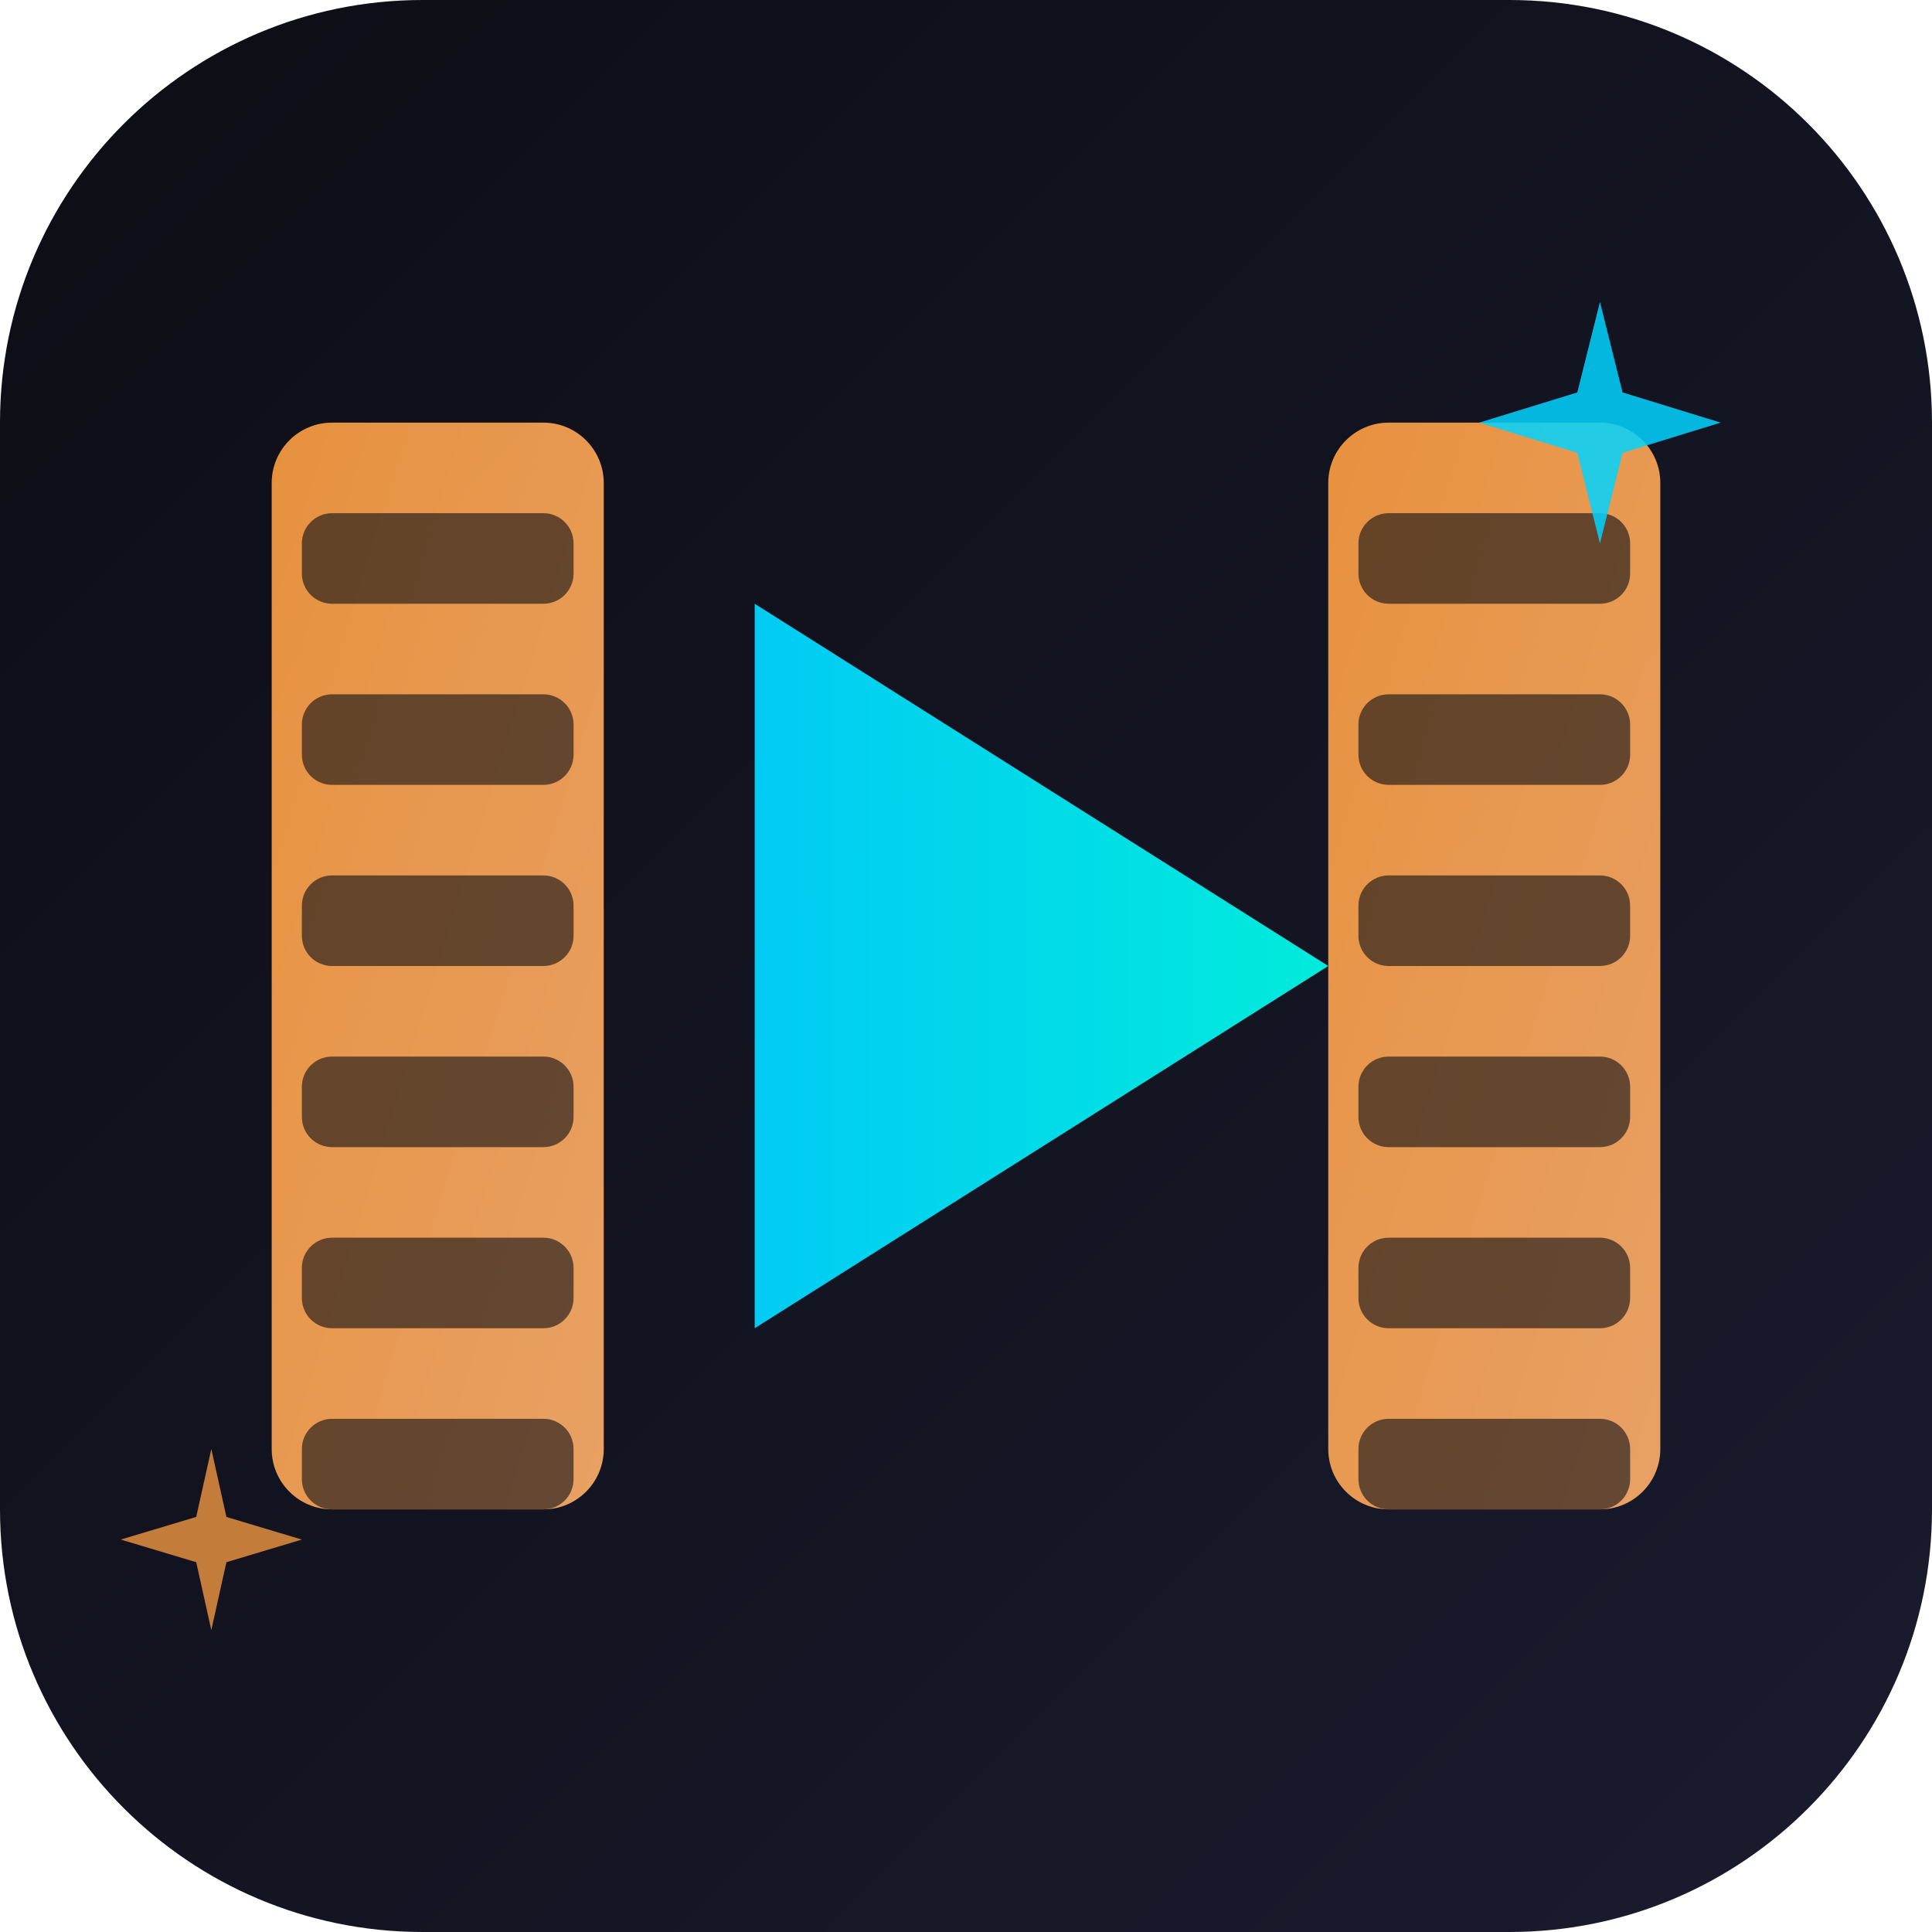
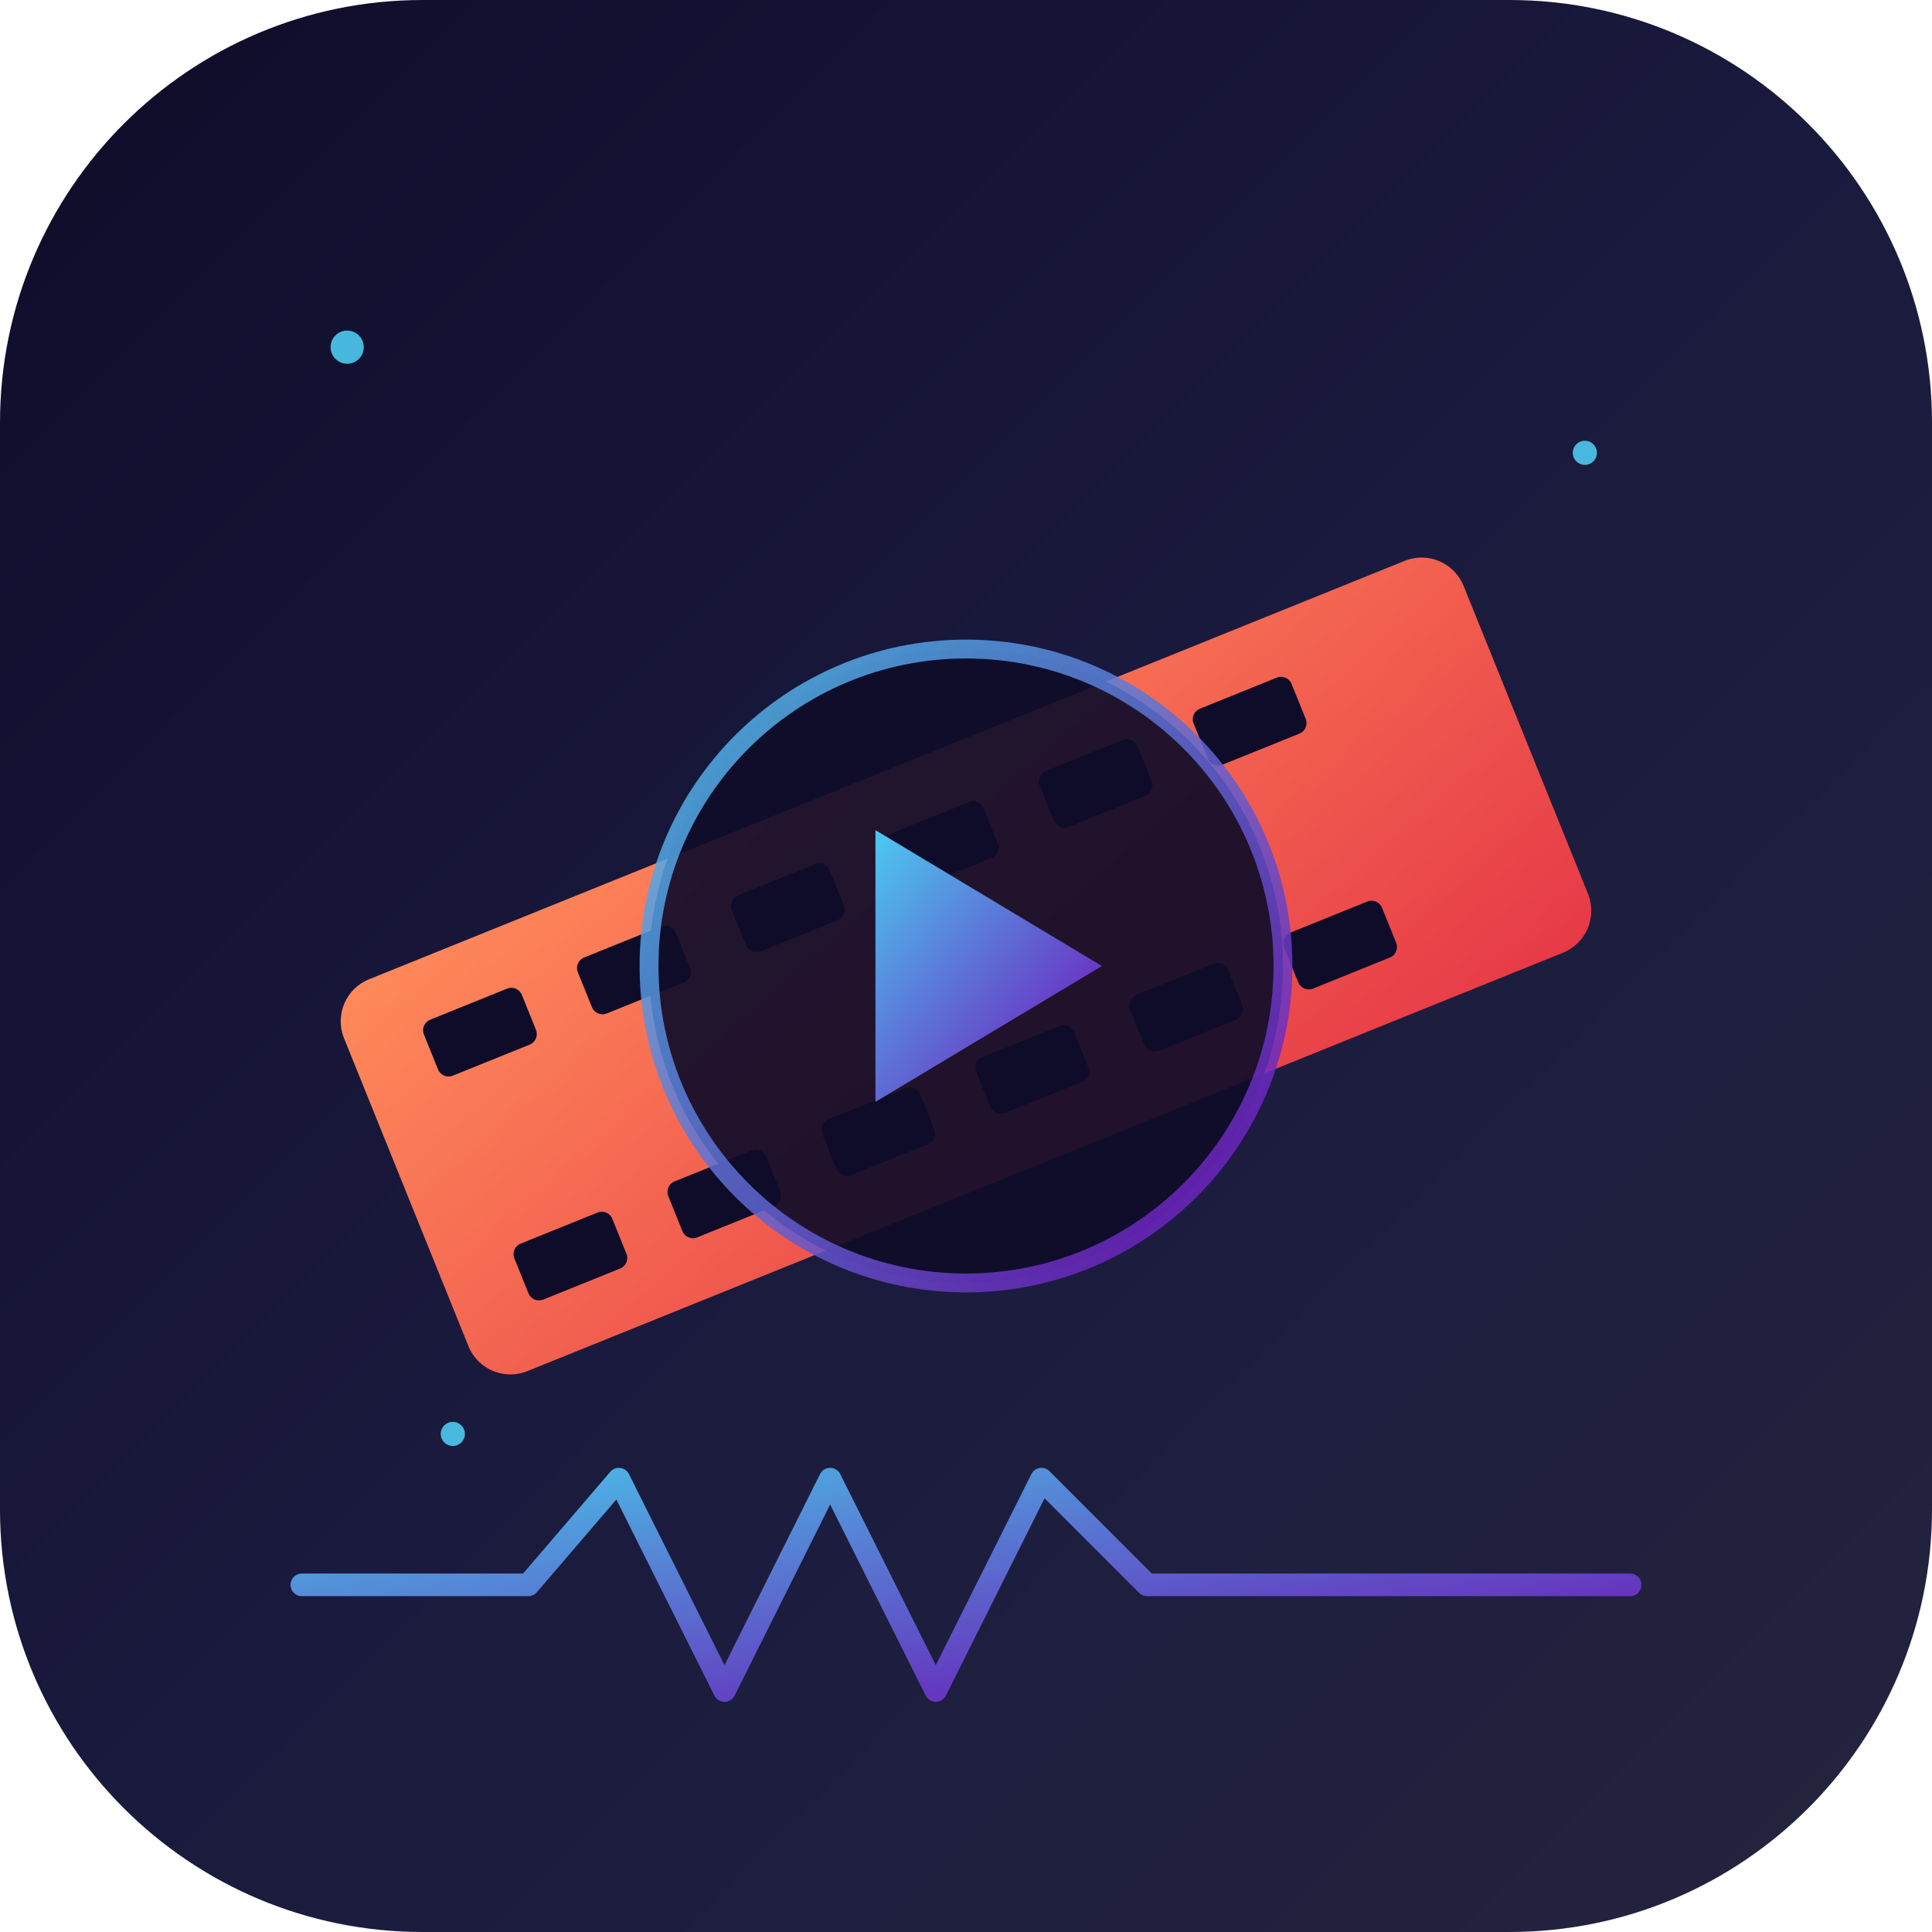
- <svg xmlns="http://www.w3.org/2000/svg" viewBox="0 0 128 128" width="128" height="128">
+ <svg xmlns="http://www.w3.org/2000/svg" viewBox="0 0 256 256" width="256" height="256" role="img" aria-label="StoryFab logo">
  <defs>
-     <linearGradient id="bg" x1="0%" y1="0%" x2="100%" y2="100%">
-       <stop offset="0%" stop-color="#0C0D14" />
-       <stop offset="100%" stop-color="#1A1B2E" />
+     <linearGradient id="bgGradP" x1="0%" y1="0%" x2="100%" y2="100%">
+       <stop offset="0%" stop-color="#0f0c29" />
+       <stop offset="50%" stop-color="#1a1a3e" />
+       <stop offset="100%" stop-color="#24243e" />
    </linearGradient>
-     <linearGradient id="film" x1="0%" y1="0%" x2="100%" y2="100%">
-       <stop offset="0%" stop-color="#FF9F43" />
-       <stop offset="100%" stop-color="#FFB06B" />
+     <linearGradient id="filmGradP" x1="0%" y1="0%" x2="100%" y2="100%">
+       <stop offset="0%" stop-color="#ff8a5b" />
+       <stop offset="100%" stop-color="#e63946" />
    </linearGradient>
-     <linearGradient id="spark" x1="0%" y1="0%" x2="100%" y2="0%">
-       <stop offset="0%" stop-color="#00D4FF" />
-       <stop offset="100%" stop-color="#00F5E4" />
+     <linearGradient id="aiGradP" x1="0%" y1="0%" x2="100%" y2="100%">
+       <stop offset="0%" stop-color="#4cc9f0" />
+       <stop offset="100%" stop-color="#7209b7" />
    </linearGradient>
  </defs>
-   <rect width="128" height="128" rx="28" fill="url(#bg)" />
-   <rect x="18" y="28" width="22" height="72" rx="4" fill="url(#film)" opacity="0.9" />
-   <rect x="20" y="34" width="18" height="6" rx="2" fill="#0C0D14" opacity="0.6" />
-   <rect x="20" y="46" width="18" height="6" rx="2" fill="#0C0D14" opacity="0.6" />
-   <rect x="20" y="58" width="18" height="6" rx="2" fill="#0C0D14" opacity="0.6" />
-   <rect x="20" y="70" width="18" height="6" rx="2" fill="#0C0D14" opacity="0.6" />
-   <rect x="20" y="82" width="18" height="6" rx="2" fill="#0C0D14" opacity="0.6" />
-   <rect x="20" y="94" width="18" height="6" rx="2" fill="#0C0D14" opacity="0.6" />
-   <rect x="88" y="28" width="22" height="72" rx="4" fill="url(#film)" opacity="0.9" />
-   <rect x="90" y="34" width="18" height="6" rx="2" fill="#0C0D14" opacity="0.6" />
-   <rect x="90" y="46" width="18" height="6" rx="2" fill="#0C0D14" opacity="0.6" />
-   <rect x="90" y="58" width="18" height="6" rx="2" fill="#0C0D14" opacity="0.6" />
-   <rect x="90" y="70" width="18" height="6" rx="2" fill="#0C0D14" opacity="0.6" />
-   <rect x="90" y="82" width="18" height="6" rx="2" fill="#0C0D14" opacity="0.6" />
-   <rect x="90" y="94" width="18" height="6" rx="2" fill="#0C0D14" opacity="0.6" />
-   <polygon points="50,40 50,88 88,64" fill="url(#spark)" opacity="0.95" />
-   <g transform="translate(98, 20)">
-     <path d="M8,0 L9.5,6 L16,8 L9.5,10 L8,16 L6.5,10 L0,8 L6.5,6 Z" fill="#00D4FF" opacity="0.85" />
+   <rect x="0" y="0" width="256" height="256" rx="56" ry="56" fill="url(#bgGradP)" />
+   <g transform="rotate(-22 128 128)">
+     <rect x="48" y="100" width="160" height="56" rx="6" ry="6" fill="url(#filmGradP)" />
+     <g fill="#0f0c29">
+       <rect x="58" y="108" width="14" height="8" rx="1.5" />
+       <rect x="80" y="108" width="14" height="8" rx="1.5" />
+       <rect x="102" y="108" width="14" height="8" rx="1.5" />
+       <rect x="124" y="108" width="14" height="8" rx="1.5" />
+       <rect x="146" y="108" width="14" height="8" rx="1.5" />
+       <rect x="168" y="108" width="14" height="8" rx="1.5" />
+       <rect x="58" y="140" width="14" height="8" rx="1.5" />
+       <rect x="80" y="140" width="14" height="8" rx="1.5" />
+       <rect x="102" y="140" width="14" height="8" rx="1.5" />
+       <rect x="124" y="140" width="14" height="8" rx="1.5" />
+       <rect x="146" y="140" width="14" height="8" rx="1.5" />
+       <rect x="168" y="140" width="14" height="8" rx="1.5" />
+     </g>
  </g>
-   <g transform="translate(8, 96)">
-     <path d="M6,0 L7,4.5 L12,6 L7,7.5 L6,12 L5,7.5 L0,6 L5,4.5 Z" fill="#FF9F43" opacity="0.75" />
+   <g transform="translate(128 128)">
+     <circle r="42" fill="#0f0c29" opacity="0.92" />
+     <circle r="42" fill="none" stroke="url(#aiGradP)" stroke-width="2.5" opacity="0.85" />
+     <path d="M -12 -18 L 18 0 L -12 18 Z" fill="url(#aiGradP)" />
+   </g>
+   <g stroke="url(#aiGradP)" stroke-width="3" stroke-linecap="round" stroke-linejoin="round" fill="none" opacity="0.95">
+     <polyline points="40,210 70,210 82,196 96,224 110,196 124,224 138,196 152,210 216,210" />
+   </g>
+   <g fill="#4cc9f0" opacity="0.9">
+     <circle cx="46" cy="46" r="2.2" />
+     <circle cx="210" cy="60" r="1.6" />
+     <circle cx="60" cy="190" r="1.6" />
  </g>
</svg>
